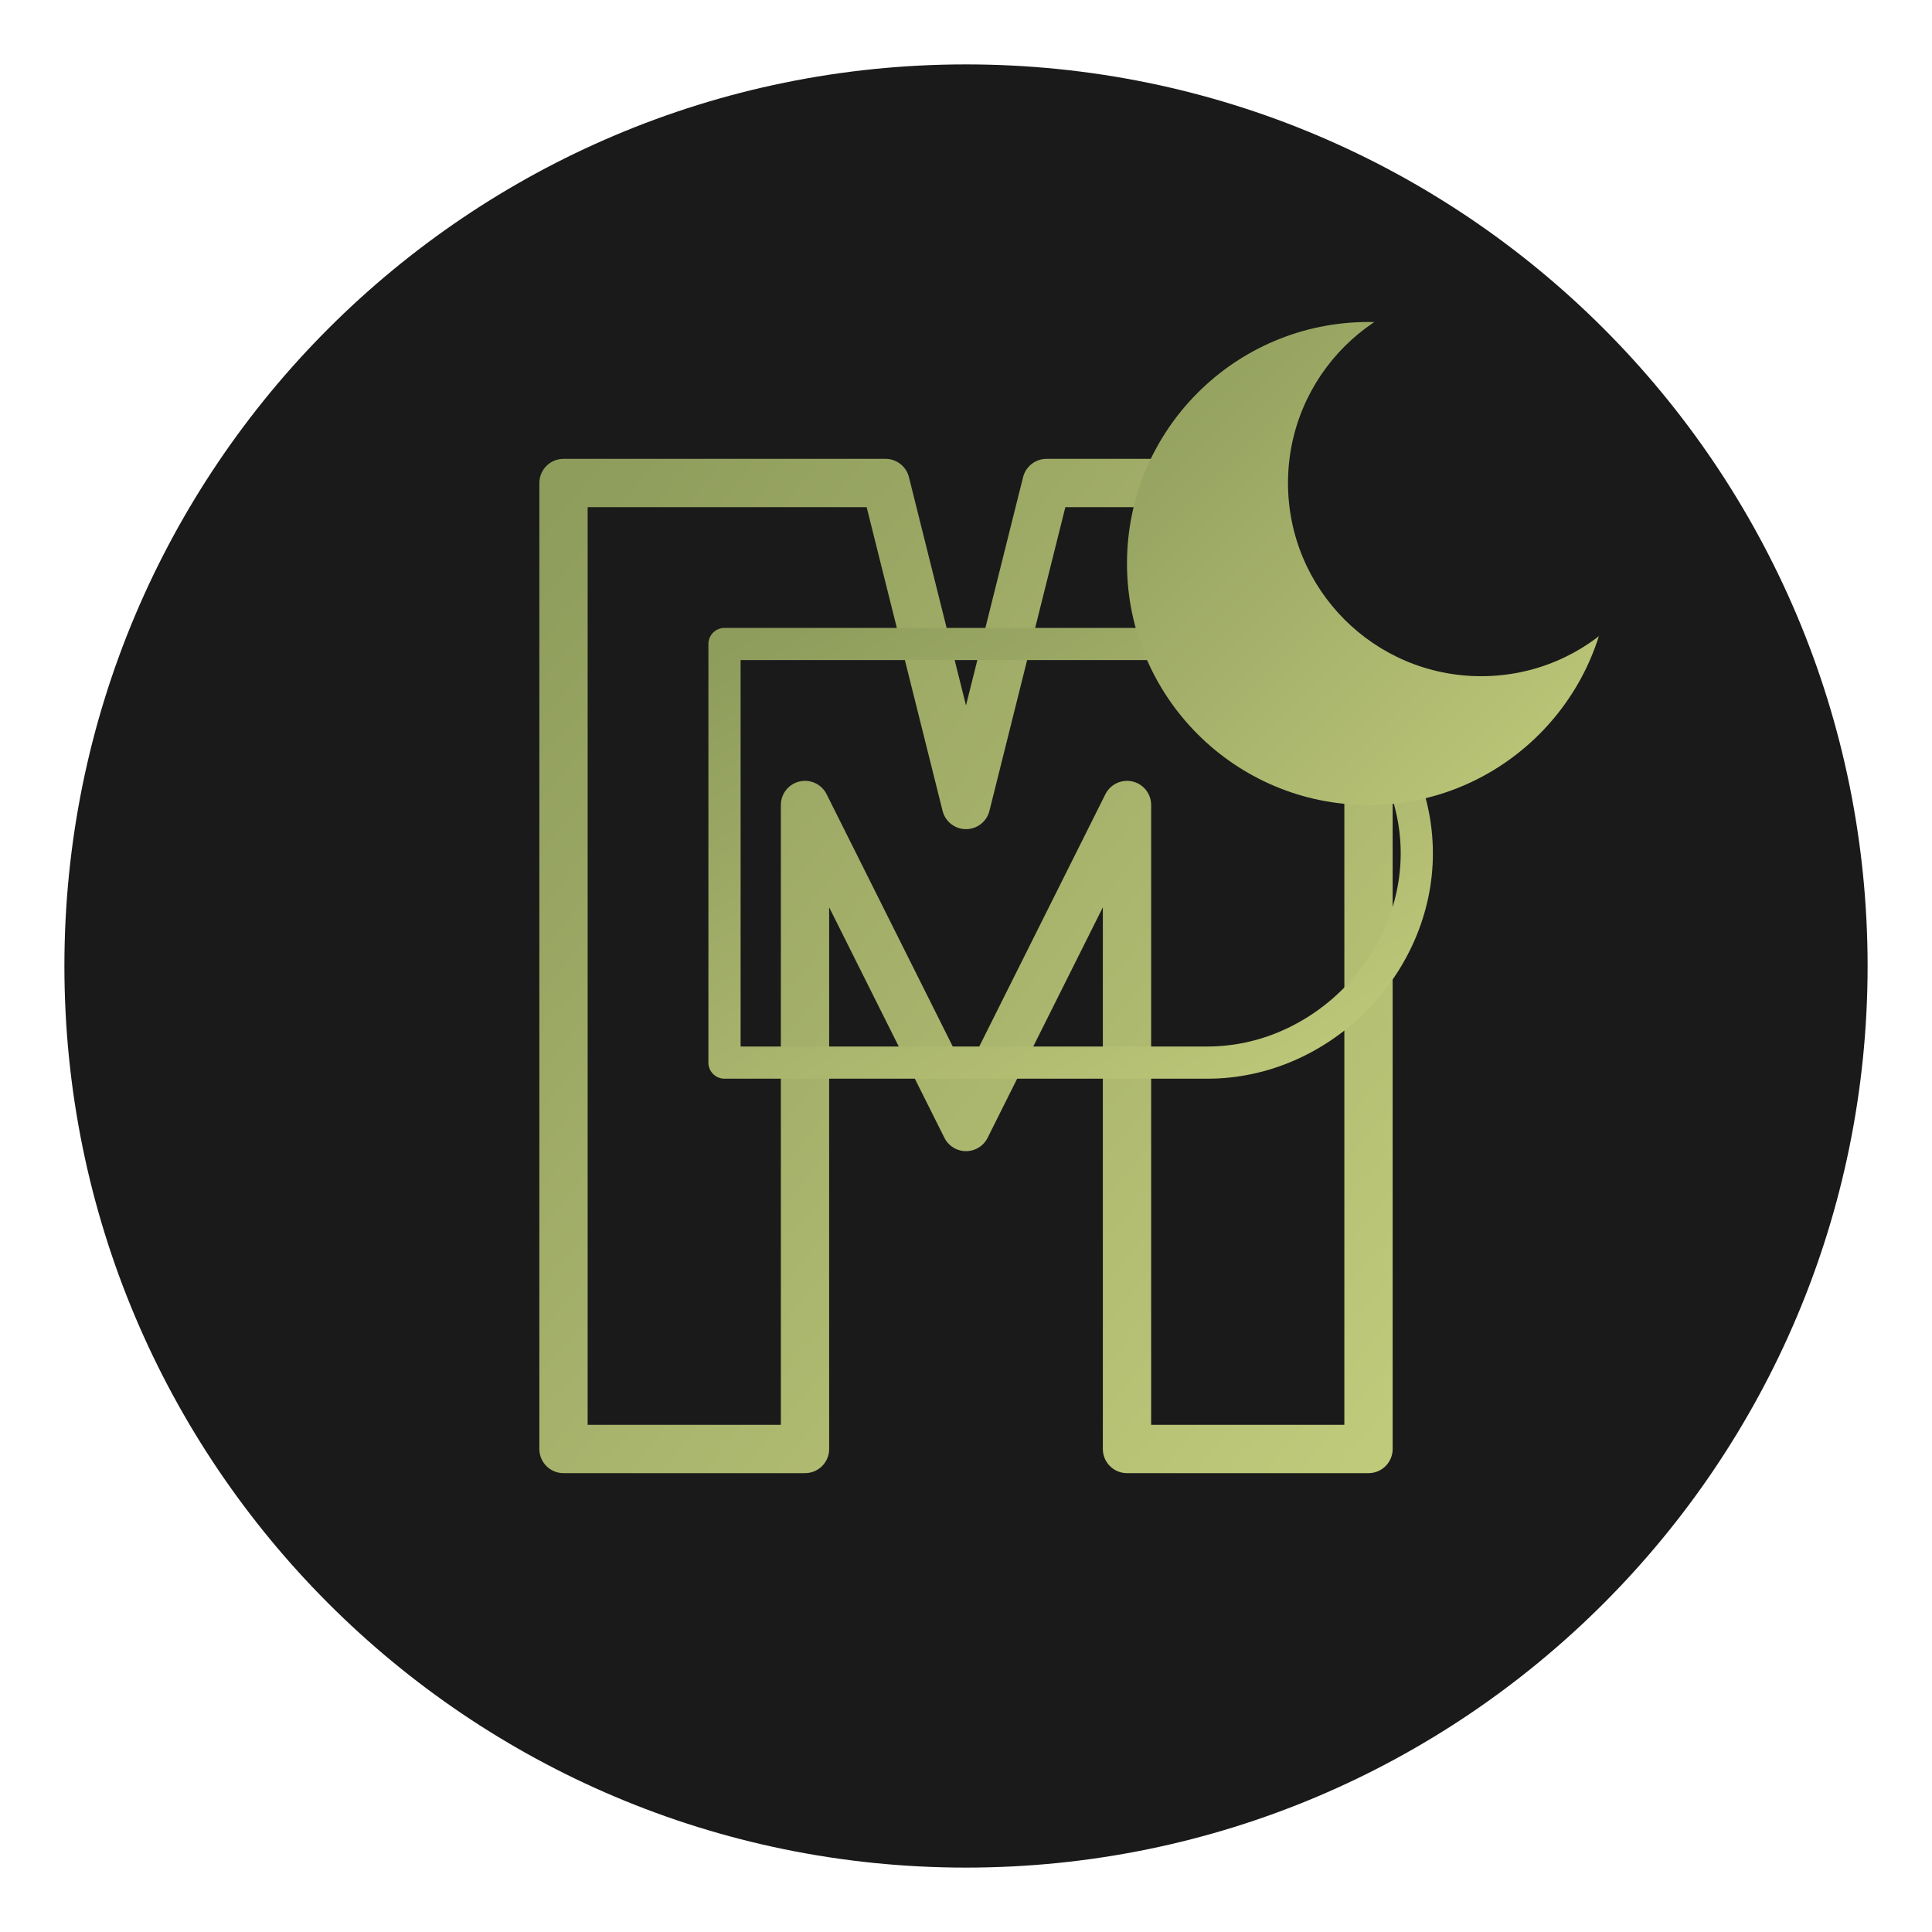
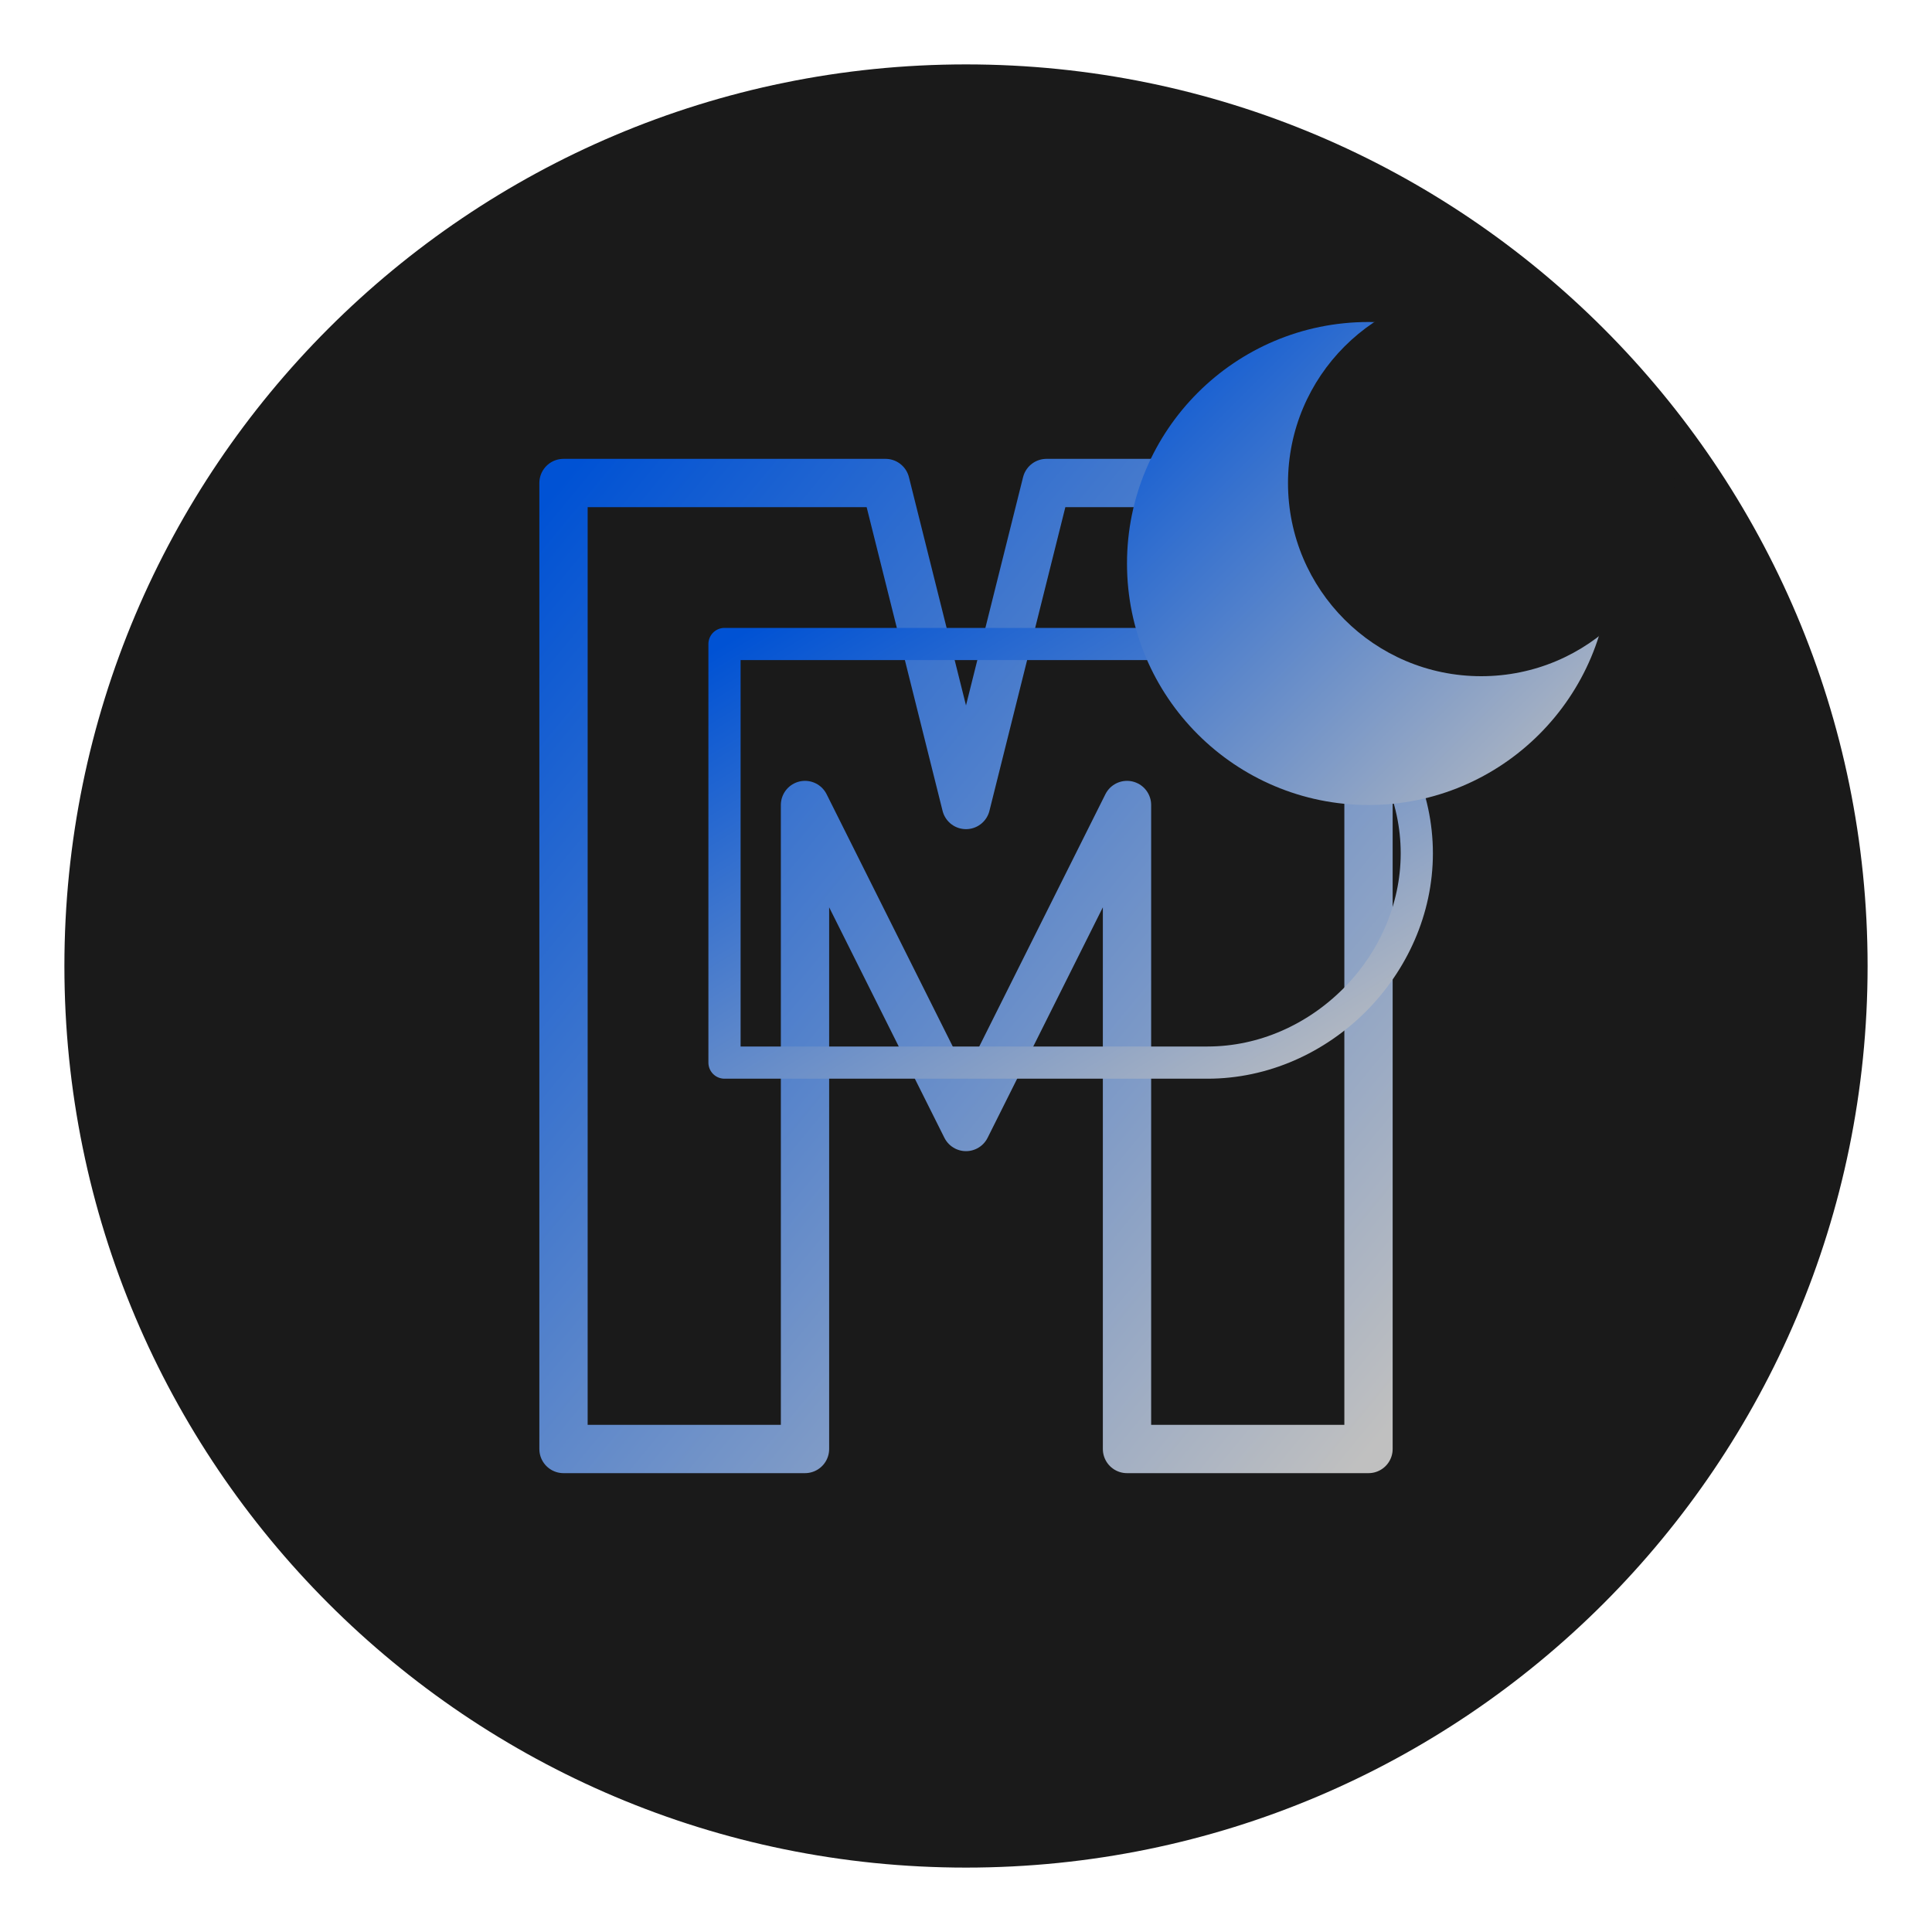
<svg xmlns="http://www.w3.org/2000/svg" width="120" height="120" viewBox="0 0 120 120">
  <defs>
    <linearGradient id="moonGradient" x1="0%" y1="0%" x2="100%" y2="100%">
-       <stop offset="0%" stop-color="#8e9c5c" />
-       <stop offset="100%" stop-color="#c0ca7b" />
+       <stop offset="0%" stop-color="#0052D4" />
+       <stop offset="100%" stop-color="#C0C0C0" />
    </linearGradient>
  </defs>
  <circle cx="60" cy="60" r="56" fill="#1a1a1a" />
  <path d="M35 30 L35 90 L50 90 L50 50 L60 70 L70 50 L70 90 L85 90 L85 30 L65 30 L60 50 L55 30 Z" fill="none" stroke="url(#moonGradient)" stroke-width="3" stroke-linejoin="round" />
  <path d="M45 40 L75 40 C82 40 88 46 88 53 C88 60 82 66 75 66 L45 66 Z" fill="none" stroke="url(#moonGradient)" stroke-width="2" stroke-linejoin="round" />
  <circle cx="85" cy="35" r="15" fill="url(#moonGradient)" />
  <circle cx="92" cy="30" r="12" fill="#1a1a1a" />
</svg>
